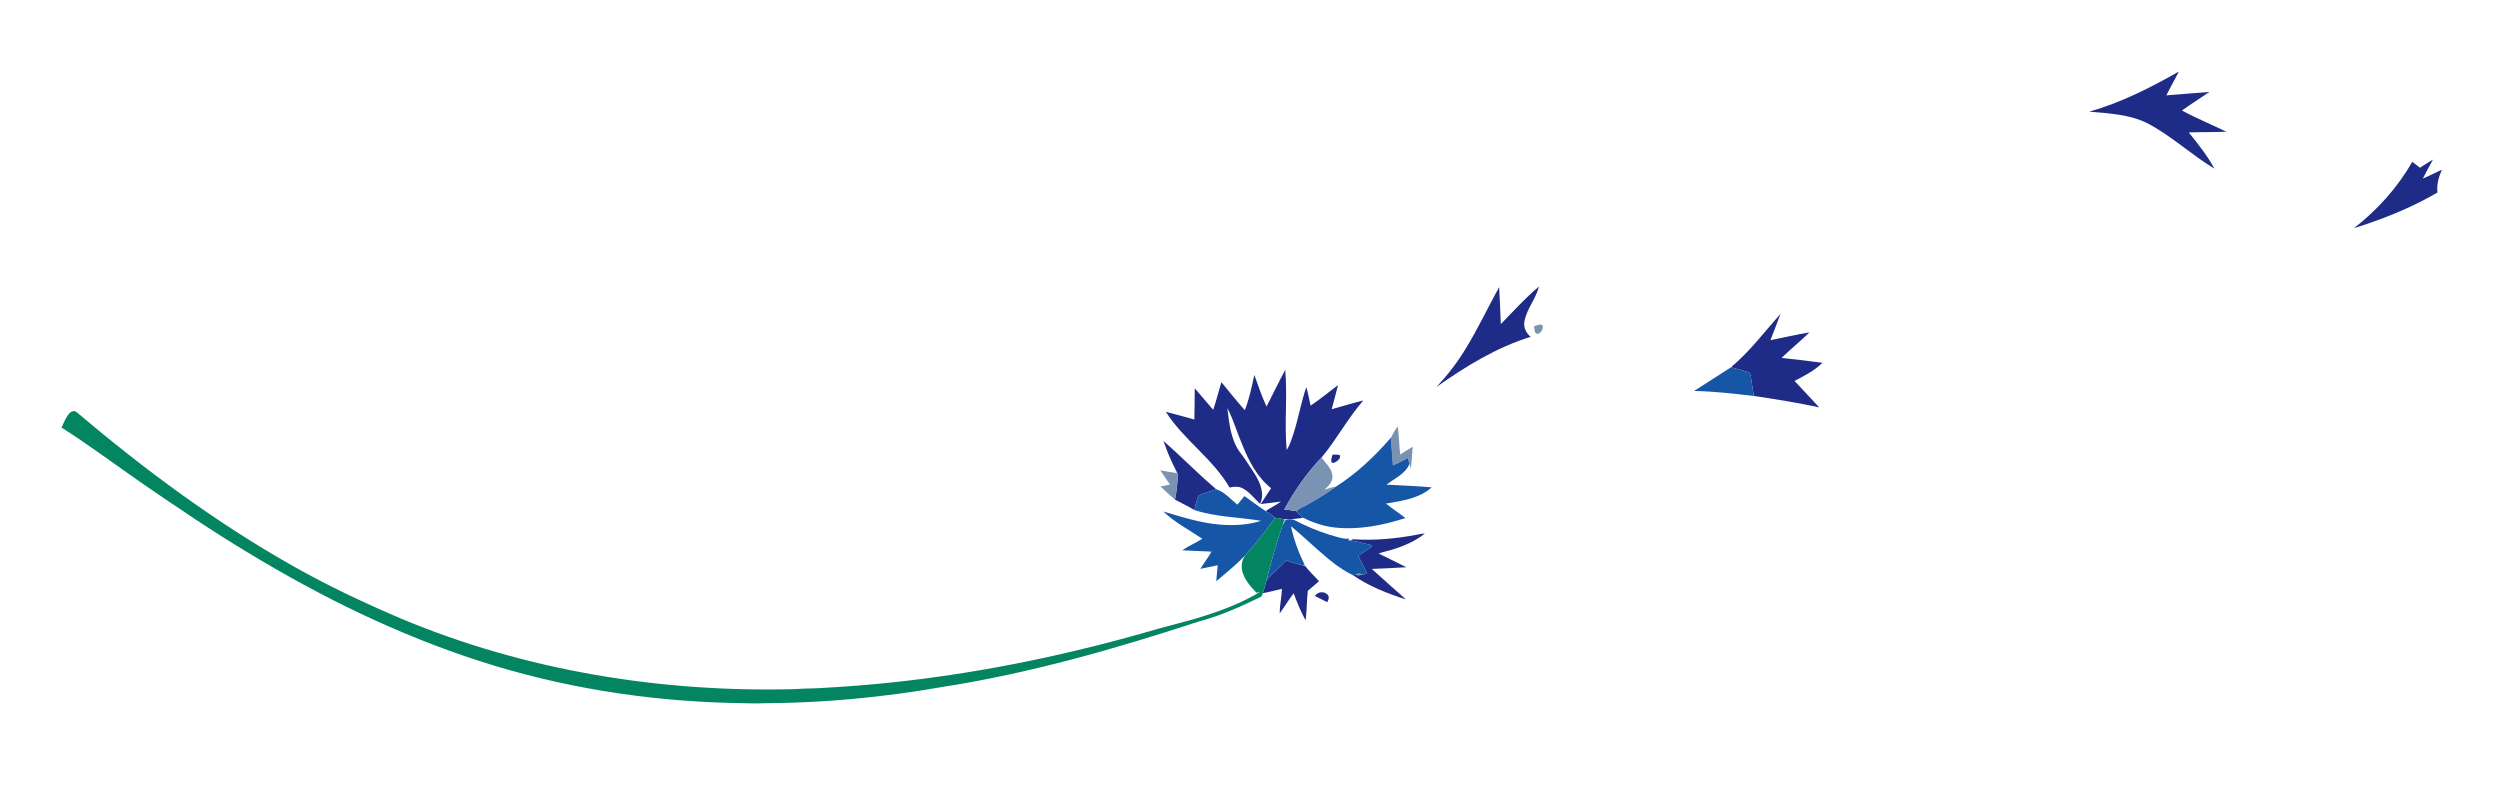
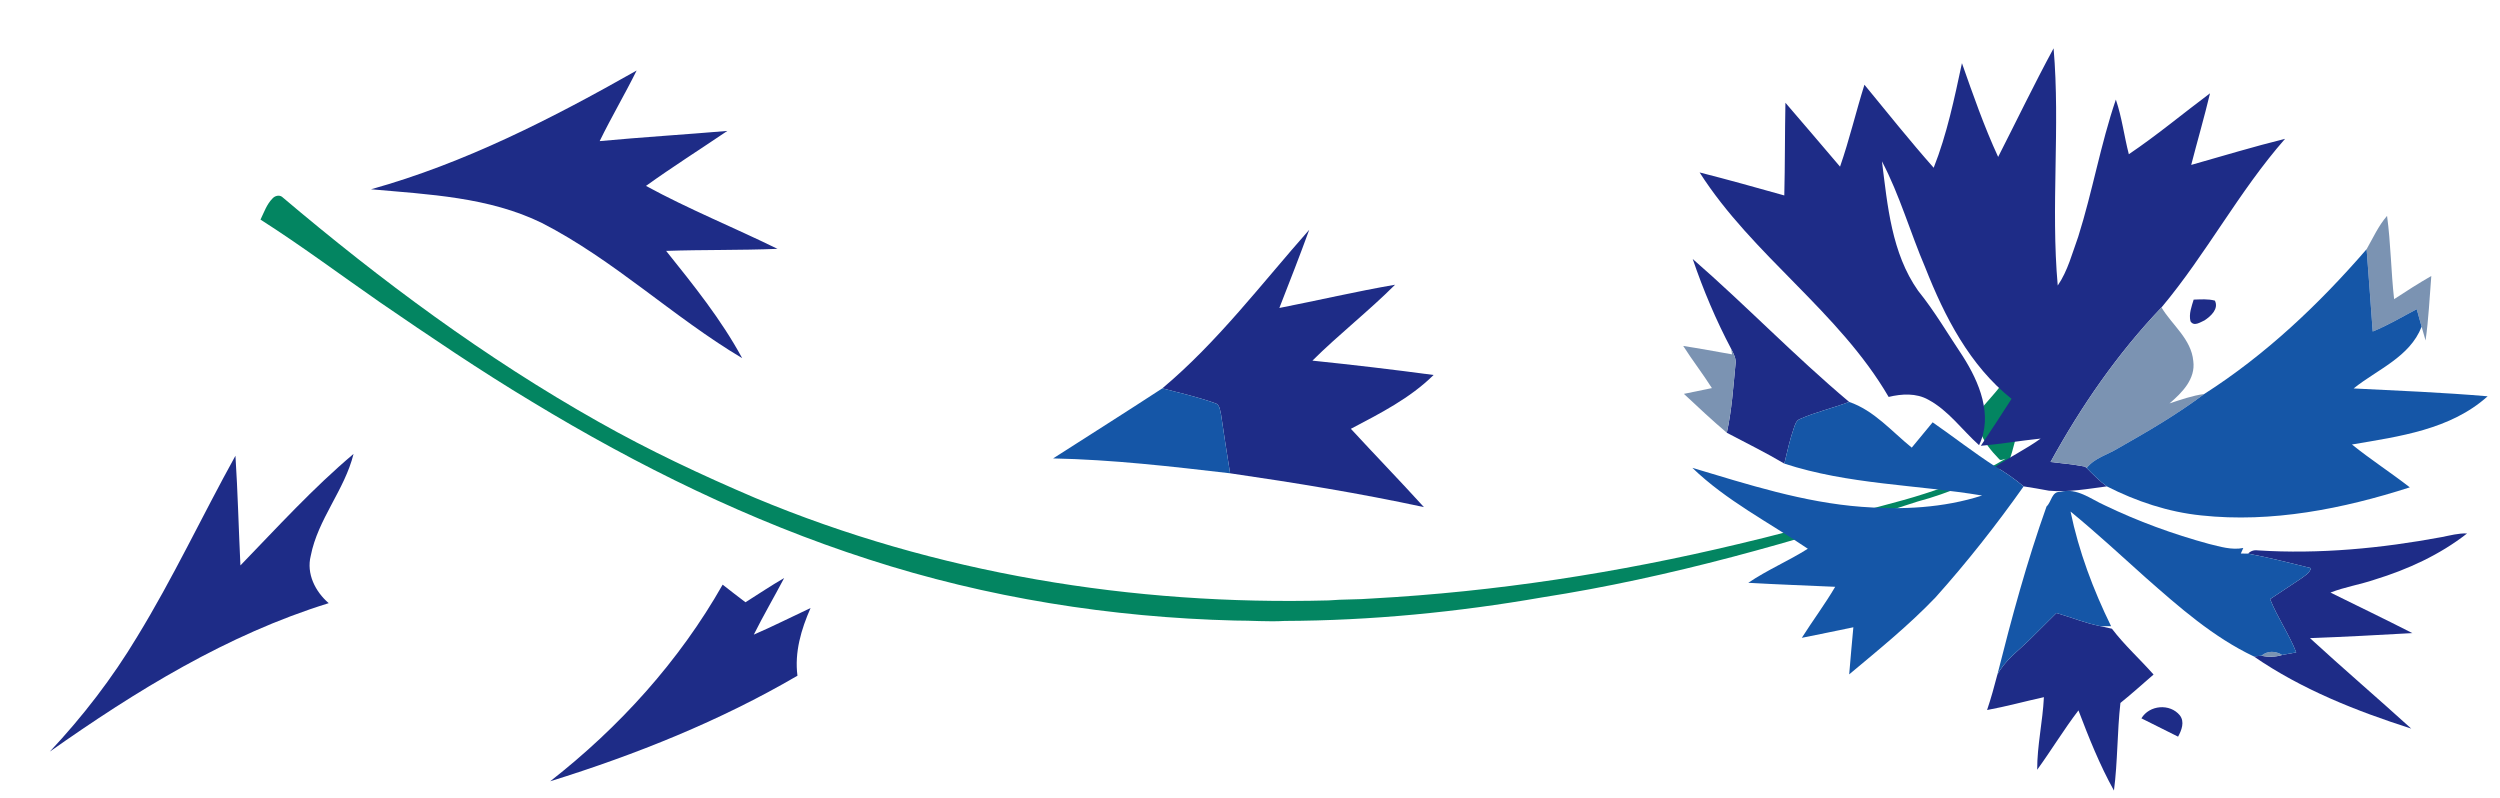
- <svg xmlns="http://www.w3.org/2000/svg" id="svg2" version="1.1" viewBox="0 0 47 15" height="15pt" width="47pt">
+ <svg xmlns="http://www.w3.org/2000/svg" width="47pt" height="15pt" viewBox="0 0 47 15" version="1.1" id="svg2">
  <defs id="defs51" />
-   <g transform="translate(0,-620)" id="#ffffffff" />
-   <g transform="matrix(0.01946536,0,0,0.01946536,0.8751995,13.20293)" id="g4181">
-     <g id="#1e2c87ff" transform="translate(0,-620)">
-       <path d="m 1972.81,49.54 c 30.62,-8.53 59.04,-23.11 86.58,-38.71 -3.84,7.76 -8.26,15.23 -12.05,23.01 13.85,-1.29 27.74,-2.14 41.61,-3.32 -8.84,5.99 -17.86,11.7 -26.52,17.92 13.92,7.59 28.64,13.54 42.86,20.51 -12.09,0.5 -24.2,0.25 -36.29,0.67 8.92,11.15 17.97,22.36 24.78,34.96 -22.58,-13.46 -41.79,-32.03 -65.27,-44.06 -17.27,-8.46 -36.89,-9.3 -55.7,-10.98 z" id="path6" style="opacity:1;fill:#1e2c87" />
-       <path d="m 2292.27,103.71 c 4.2,-2.64 8.31,-5.42 12.61,-7.9 -3.26,6.18 -6.78,12.21 -9.9,18.45 6.25,-2.7 12.33,-5.79 18.51,-8.68 -3.06,6.93 -5.27,14.42 -4.28,22.07 -25.3,14.77 -52.67,25.72 -80.6,34.41 22.53,-17.6 42.09,-39.17 56.22,-64.09 2.46,1.92 4.93,3.85 7.44,5.74 z" id="path8" style="opacity:1;fill:#1e2c87" />
-       <path d="m 1404.56,254.75 c 12.01,-12.4 23.65,-25.21 36.87,-36.34 -2.91,11.77 -11.63,21.23 -13.95,33.21 -1.47,5.84 1.48,11.66 5.85,15.43 -33.06,10.23 -62.8,28.57 -90.89,48.38 10.74,-11.45 20.37,-23.95 28.46,-37.42 11.7,-19.1 21.2,-39.43 32.04,-59.01 0.76,11.91 1.05,23.83 1.62,35.75 z" id="path10" style="opacity:1;fill:#1e2c87" />
-       <path d="m 1626.78,296.48 c 18.08,-15.16 32.34,-34.1 47.89,-51.69 -3.11,8.55 -6.43,17.02 -9.74,25.49 12.58,-2.47 25.07,-5.4 37.72,-7.58 -8.62,8.63 -18.29,16.15 -26.94,24.74 13.19,1.37 26.35,2.91 39.49,4.68 -7.71,7.63 -17.48,12.54 -26.96,17.54 7.88,8.55 15.98,16.91 23.81,25.52 -20.9,-4.5 -42.02,-7.94 -63.17,-11.02 -1.04,-6.41 -2.01,-12.82 -2.96,-19.24 -0.37,-1.33 -0.37,-3.26 -2.02,-3.64 -5.59,-1.99 -11.39,-3.33 -17.12,-4.8 z" id="path12" style="opacity:1;fill:#1e2c87" />
-       <path d="m 1178.29,334.37 c 6.02,-11.8 11.76,-23.75 18.07,-35.39 2.2,25.71 -0.95,51.6 1.35,77.31 3.29,-4.79 4.72,-10.55 6.69,-15.95 4.65,-14.73 7.27,-30.02 12.25,-44.65 1.98,5.78 2.7,11.9 4.23,17.81 9.15,-6.17 17.63,-13.26 26.46,-19.86 -1.87,7.83 -4.12,15.55 -6.13,23.34 10.18,-2.88 20.31,-5.96 30.59,-8.5 -15.03,17.11 -25.66,37.52 -40.27,54.95 -14.32,15.01 -26.2,32.22 -36.16,50.37 3.74,0.41 7.5,0.8 11.22,1.5 0.14,0.12 0.41,0.36 0.54,0.47 2.1,2.09 4.17,4.23 6.58,5.98 -6.26,0.82 -12.52,1.98 -18.86,1.41 -2.74,-0.54 -5.5,-0.97 -8.25,-1.41 -2.87,-2.39 -5.94,-4.55 -9.17,-6.42 4.78,-3.25 10.03,-5.76 14.72,-9.16 -6.52,0.68 -12.99,1.77 -19.51,2.36 3.38,-5.07 6.74,-10.17 10.02,-15.31 -13.65,-10.85 -21.82,-26.81 -28.1,-42.72 -4.92,-11.48 -8.33,-23.63 -14.14,-34.69 1.82,14.45 3.13,29.9 11.78,42.18 5.43,6.71 9.77,14.21 14.59,21.38 5.34,8.41 9.92,19.2 5.28,28.95 -5.51,-4.91 -9.9,-11.24 -16.51,-14.8 -3.95,-2.24 -8.7,-1.95 -12.96,-0.92 -16.23,-27.88 -44.34,-46.09 -61.61,-73.17 9.23,2.35 18.41,4.92 27.6,7.5 0.25,-10.07 0.17,-20.14 0.37,-30.21 5.99,6.89 11.85,13.9 17.8,20.83 3.05,-8.77 5.17,-17.84 7.95,-26.7 7.46,9.07 14.78,18.26 22.57,27.06 4.34,-10.98 6.74,-22.58 9.21,-34.09 3.62,10.29 7.22,20.64 11.8,30.55 z" id="path14" style="opacity:1;fill:#1e2c87" />
-       <path d="m 1078.74,367.64 c 17.36,15.12 33.34,31.76 50.98,46.58 -5.26,2.03 -10.81,3.26 -15.96,5.55 -1.34,0.45 -1.64,1.89 -2.08,3.05 -1.3,3.76 -2.17,7.64 -3.08,11.51 -6.1,-3.62 -12.47,-6.74 -18.74,-10.05 1.61,-7.32 2.1,-14.83 2.82,-22.27 0.32,-1.83 -0.6,-3.48 -1.38,-5.04 -4.98,-9.41 -9.13,-19.26 -12.56,-29.33 z" id="path16" style="opacity:1;fill:#1e2c87" />
-       <path d="m 1242.01,380.88 c 2.29,-0.06 4.65,-0.28 6.92,0.33 1.33,2.69 -1.34,5.09 -3.37,6.43 -1.42,0.63 -3.47,2.12 -4.59,0.29 -0.58,-2.41 0.36,-4.78 1.04,-7.05 z" id="path18" style="opacity:1;fill:#1e2c87" />
-       <path d="m 1322.89,458.27 c 2.72,-0.53 5.43,-1.29 8.24,-1.18 -8.92,6.98 -19.36,11.74 -30.13,15.05 -4.74,1.62 -9.73,2.38 -14.4,4.22 8.9,4.39 17.84,8.71 26.69,13.21 -11.12,0.63 -22.24,1.23 -33.37,1.64 10.87,9.98 22.08,19.57 33.01,29.49 -17.95,-5.75 -35.74,-12.79 -51.34,-23.54 0.63,-0.05 1.89,-0.16 2.51,-0.21 2.24,0.47 4.55,0.45 6.76,-0.26 1.52,-0.28 3.03,-0.56 4.58,-0.83 -2.36,-6.03 -6.13,-11.36 -8.52,-17.37 3.31,-2.19 6.62,-4.37 9.92,-6.58 1.28,-0.98 2.97,-1.82 3.4,-3.52 -6.8,-1.7 -13.62,-3.41 -20.5,-4.73 0.89,-0.89 1.97,-1.24 3.21,-1.05 20.07,1.28 40.21,-0.67 59.94,-4.34 z" id="path20" style="opacity:1;fill:#1e2c87" />
-       <path d="m 1197.29,483.02 c 4.82,1.42 9.5,3.35 14.46,4.32 1.18,0.27 2.4,0.53 3.62,0.8 4.07,5.35 9.11,9.89 13.57,14.93 -3.59,3.1 -7.1,6.29 -10.8,9.26 -1.07,9.49 -0.88,19.08 -2.11,28.56 -4.64,-8.34 -8.18,-17.23 -11.57,-26.13 -4.77,6.24 -8.83,12.99 -13.45,19.35 -0.02,-7.93 1.81,-15.74 2.19,-23.66 -6.19,1.36 -12.3,3.05 -18.52,4.19 1.28,-3.79 2.34,-7.65 3.35,-11.52 2.38,-4.51 6.56,-7.57 10.15,-11.05 3.07,-2.98 6.04,-6.06 9.11,-9.05 z" id="path22" style="opacity:1;fill:#1e2c87" />
-       <path d="m 1224.98,517.35 c 2.6,-4.36 9.3,-4.92 12.52,-0.98 1.65,2.13 0.57,4.88 -0.57,6.95 -3.99,-2 -7.98,-3.96 -11.95,-5.97 z" id="path24" style="opacity:1;fill:#1e2c87" />
+   <g id="#ffffffff" transform="translate(0,-620)" />
+   <g id="g4181" transform="matrix(0.01946536,0,0,0.01946536,0.8751995,13.20293)">
+     <g transform="matrix(1.455801,0,0,1.455801,185.5966,-982.4709)" id="#038561ff">
+       <path style="opacity:1;fill:#038561" id="path47" d="m 22.51,340.52 c 1.52,-1.65 4.19,-2.38 6.15,-1.05 65.55,55.5 134.93,107.02 209.88,149.23 33.57,19 68.54,35.41 104.01,50.55 119.86,50.17 250.86,71.46 380.46,68.03 9.63,-0.82 19.31,-0.48 28.94,-1.28 81.87,-4.47 163.25,-17.02 242.97,-36.13 22.54,-5.29 44.92,-11.25 67.19,-17.58 18.71,-5.69 37.87,-9.78 56.47,-15.84 18.55,-5.91 36.91,-12.97 53.57,-23.17 -1.48,0.23 -3.28,1.69 -4.42,0.06 -5.02,-5.19 -9.84,-10.95 -12.28,-17.85 -2.12,-5.79 -1.37,-12.65 2.45,-17.58 10.27,-11.47 19.8,-23.59 28.7,-36.16 2.75,0.44 5.51,0.87 8.25,1.41 l 1.05,0.58 c -0.75,1.47 -1.49,2.94 -1.84,4.56 -6.4,17.95 -11.38,36.36 -16.03,54.82 -1.01,3.87 -2.07,7.73 -3.35,11.52 -0.5,1.13 -0.76,2.43 -1.56,3.39 -19.1,9.2 -38.49,18.16 -59.07,23.58 -81.52,26.66 -164.3,50.45 -249.19,63.65 -56.45,9.84 -113.67,15.42 -170.99,15.64 -10.96,0.65 -21.91,-0.3 -32.88,-0.26 C 578.63,618.55 496.38,605.52 417.93,580.07 339.44,554.82 265,518.19 194.6,475.5 160.07,454.76 126.73,432.15 93.52,409.37 67.19,391.1 41.49,371.88 14.45,354.64 c 2.36,-4.86 4.15,-10.22 8.06,-14.12 z" />
    </g>
-     <g id="#7b93b2ff" transform="translate(0,-620)">
-       <path d="m 1436.67,256.86 c 2.55,-0.66 5.94,-3.04 8.26,-0.78 0.99,3.36 -1.66,7.44 -5.02,8.26 -3.22,-0.76 -2.64,-4.99 -3.24,-7.48 z" id="path27" style="opacity:1;fill:#7b93b2" />
-       <path d="m 1298.37,364.46 c 2.1,-3.69 3.86,-7.63 6.67,-10.87 1.23,9.01 1.28,18.12 2.3,27.14 3.98,-2.61 7.99,-5.18 12.12,-7.55 -0.57,7.01 -0.87,14.05 -1.87,21.02 -0.46,-1.51 -0.88,-3 -1.29,-4.49 -0.55,-1.9 -1.08,-3.81 -1.59,-5.71 -4.76,2.48 -9.36,5.27 -14.35,7.28 -0.63,-8.94 -1.32,-17.88 -1.99,-26.82 z" id="path29" style="opacity:1;fill:#7b93b2" />
-       <path d="m 1195.37,433.8 c 9.96,-18.15 21.84,-35.36 36.16,-50.37 3.46,5.78 9.7,10.27 10.36,17.48 0.79,5.85 -3.69,10.34 -7.75,13.8 3.71,-1.22 7.42,-2.54 11.32,-3.07 -8.86,6.67 -18.49,12.26 -28.12,17.72 -3.42,2.1 -7.66,3.13 -10.21,6.41 -0.13,-0.11 -0.4,-0.35 -0.54,-0.47 -3.72,-0.7 -7.48,-1.09 -11.22,-1.5 z" id="path31" style="opacity:1;fill:#7b93b2" />
-       <path d="m 1075.65,395.98 c 5.31,0.82 10.6,1.81 15.9,2.74 l -0.25,-1.75 c 0.78,1.56 1.7,3.21 1.38,5.04 -0.72,7.44 -1.21,14.95 -2.82,22.27 -4.81,-4.07 -9.39,-8.39 -13.99,-12.68 3.03,-0.65 6.08,-1.27 9.13,-1.88 -2.97,-4.68 -6.38,-9.07 -9.35,-13.74 z" id="path33" style="opacity:1;fill:#7b93b2" />
-       <path d="m 1264.1,496.95 c 1.97,-1.72 4.61,-1.58 6.76,-0.26 -2.21,0.71 -4.52,0.73 -6.76,0.26 z" id="path35" style="opacity:1;fill:#7b93b2" />
+     <path d="m 313.35,-495.465 c 90.739,-25.278 174.959,-68.484 256.571,-114.713 -11.38,22.996 -24.478,45.133 -35.709,68.188 41.043,-3.823 82.205,-6.342 123.307,-9.838 -26.196,17.751 -52.926,34.672 -78.589,53.104 41.251,22.492 84.872,40.124 127.011,60.779 -35.828,1.482 -71.714,0.741 -107.542,1.985 26.434,33.042 53.252,66.262 73.433,103.6 -66.914,-39.887 -123.841,-94.918 -193.421,-130.567 -51.178,-25.07 -109.32,-27.56 -165.061,-32.538 z" id="path6" style="opacity:1;fill:#1e2c87" />
+     <path d="m 675.035,-96.603 c 12.446,-7.823 24.626,-16.062 37.368,-23.411 -9.661,18.314 -20.092,36.183 -29.338,54.675 18.521,-8.001 36.539,-17.158 54.852,-25.722 -9.068,20.536 -15.617,42.732 -12.683,65.402 -74.974,43.769 -156.082,76.219 -238.85,101.971 66.765,-52.156 124.729,-116.076 166.602,-189.924 7.29,5.69 14.61,11.409 22.048,17.01 z" id="path8" style="opacity:1;fill:#1e2c87" />
+     <path d="m 187.24,-132.18 c 35.59,-36.746 70.084,-74.707 109.261,-107.69 -8.623,34.879 -34.464,62.913 -41.34,98.414 -4.356,17.306 4.386,34.553 17.336,45.725 C 174.527,-65.415 86.395,-11.066 3.153,47.639 34.98,13.708 63.518,-23.334 87.492,-63.251 122.163,-119.852 150.316,-180.098 182.439,-238.121 c 2.252,35.294 3.112,70.618 4.801,105.942 z" id="path10" style="opacity:1;fill:#1e2c87" />
+     <path d="m 1077.601,-303.185 c 53.578,-44.925 95.836,-101.052 141.917,-153.178 -9.216,25.337 -19.055,50.437 -28.863,75.537 37.279,-7.32 74.292,-16.002 111.779,-22.463 -25.544,25.574 -54.201,47.859 -79.834,73.314 39.087,4.06 78.086,8.623 117.025,13.869 -22.848,22.611 -51.8,37.161 -79.893,51.978 23.352,25.337 47.355,50.111 70.558,75.626 -61.935,-13.335 -124.522,-23.529 -187.198,-32.657 -3.082,-18.995 -5.956,-37.991 -8.772,-57.016 -1.096,-3.941 -1.096,-9.661 -5.986,-10.787 -16.565,-5.897 -33.753,-9.868 -50.733,-14.224 z" id="path12" style="opacity:1;fill:#1e2c87" />
+     <path d="m 1884.889,-526.737 c 17.84,-34.968 34.85,-70.381 53.549,-104.875 6.519,76.189 -2.815,152.911 4.001,229.1 9.75,-14.195 13.987,-31.264 19.825,-47.266 13.78,-43.651 21.544,-88.961 36.302,-132.316 5.867,17.128 8.001,35.264 12.535,52.778 27.115,-18.284 52.245,-39.295 78.412,-58.853 -5.542,23.203 -12.209,46.081 -18.166,69.166 30.167,-8.535 60.187,-17.662 90.65,-25.189 -44.54,50.704 -76.041,111.187 -119.336,162.839 -42.436,44.481 -77.641,95.481 -107.156,149.266 11.083,1.215 22.226,2.371 33.249,4.445 0.415,0.356 1.215,1.067 1.6,1.393 6.223,6.194 12.357,12.535 19.499,17.721 -18.551,2.43 -37.102,5.868 -55.89,4.178 -8.12,-1.6 -16.299,-2.874 -24.448,-4.178 -8.505,-7.083 -17.603,-13.483 -27.174,-19.025 14.165,-9.631 29.723,-17.069 43.621,-27.145 -19.321,2.015 -38.495,5.245 -57.816,6.994 10.016,-15.024 19.973,-30.138 29.693,-45.37 -40.45,-32.153 -64.661,-79.449 -83.272,-126.596 -14.58,-34.02 -24.685,-70.025 -41.903,-102.8 5.393,42.821 9.275,88.606 34.909,124.996 16.091,19.884 28.953,42.11 43.236,63.357 15.825,24.922 29.397,56.897 15.647,85.79 -16.328,-14.55 -29.338,-33.309 -48.926,-43.858 -11.706,-6.638 -25.782,-5.779 -38.406,-2.726 -48.096,-82.62 -131.397,-136.583 -182.575,-216.832 27.352,6.964 54.556,14.58 81.79,22.225 0.741,-29.841 0.504,-59.683 1.097,-89.524 17.751,20.418 35.116,41.191 52.748,61.728 9.038,-25.989 15.321,-52.867 23.559,-79.123 22.107,26.878 43.799,54.112 66.884,80.19 12.861,-32.538 19.973,-66.914 27.293,-101.022 10.727,30.493 21.396,61.165 34.968,90.532 z" id="path14" style="opacity:1;fill:#1e2c87" />
+     <path d="m 1589.883,-428.145 c 51.445,44.807 98.8,94.118 151.074,138.035 -15.587,6.016 -32.034,9.661 -47.296,16.447 -3.971,1.334 -4.86,5.601 -6.164,9.038 -3.852,11.142 -6.431,22.64 -9.127,34.109 -18.077,-10.727 -36.953,-19.973 -55.534,-29.782 4.771,-21.692 6.223,-43.947 8.357,-65.995 0.948,-5.423 -1.778,-10.313 -4.09,-14.936 -14.758,-27.886 -27.056,-57.075 -37.22,-86.916 z" id="path16" style="opacity:1;fill:#1e2c87" />
+     <path d="m 2073.717,-388.909 c 6.786,-0.178 13.78,-0.83 20.507,0.978 3.941,7.972 -3.971,15.084 -9.987,19.055 -4.208,1.867 -10.283,6.282 -13.602,0.859 -1.719,-7.142 1.067,-14.165 3.082,-20.892 z" id="path18" style="opacity:1;fill:#1e2c87" />
+     <path d="m 2313.397,-159.572 c 8.06,-1.571 16.091,-3.823 24.418,-3.497 -26.433,20.685 -57.371,34.79 -89.287,44.599 -14.046,4.801 -28.834,7.053 -42.673,12.506 26.374,13.009 52.867,25.811 79.093,39.146 -32.953,1.867 -65.906,3.645 -98.889,4.86 32.212,29.575 65.432,57.994 97.822,87.391 -53.193,-17.04 -105.912,-37.902 -152.141,-69.758 1.867,-0.148 5.601,-0.474 7.438,-0.622 6.638,1.393 13.483,1.334 20.033,-0.77 4.504,-0.83 8.979,-1.66 13.572,-2.46 -6.994,-17.869 -18.166,-33.664 -25.248,-51.474 9.809,-6.49 19.618,-12.95 29.397,-19.499 3.793,-2.904 8.801,-5.393 10.076,-10.431 -20.151,-5.038 -40.361,-10.105 -60.75,-14.017 2.637,-2.637 5.838,-3.675 9.512,-3.112 59.475,3.793 119.158,-1.985 177.626,-12.861 z" id="path20" style="opacity:1;fill:#1e2c87" />
+     <path d="m 1941.194,-86.228 c 14.284,4.208 28.152,9.927 42.851,12.802 3.497,0.8 7.112,1.571 10.727,2.371 12.061,15.854 26.997,29.308 40.213,44.244 -10.639,9.187 -21.04,18.64 -32.005,27.441 -3.171,28.123 -2.608,56.542 -6.253,84.635 -13.75,-24.715 -24.241,-51.059 -34.286,-77.434 -14.135,18.492 -26.167,38.495 -39.858,57.342 -0.059,-23.5 5.364,-46.644 6.49,-70.114 -18.343,4.03 -36.45,9.038 -54.882,12.417 3.793,-11.231 6.934,-22.67 9.927,-34.138 7.053,-13.365 19.44,-22.433 30.078,-32.746 9.098,-8.831 17.899,-17.958 26.997,-26.819 z" id="path22" style="opacity:1;fill:#1e2c87" />
+     <path d="m 2023.251,15.506 c 7.705,-12.92 27.56,-14.58 37.102,-2.904 4.89,6.312 1.689,14.461 -1.689,20.596 -11.824,-5.927 -23.648,-11.735 -35.413,-17.691 z" id="path24" style="opacity:1;fill:#1e2c87" />
+     <g transform="matrix(2.963399,0,0,2.963399,-1606.854,-1517.609)" id="#7b93b2ff">
+       <path style="opacity:1;fill:#7b93b2" id="path27" d="m 1436.67,256.86 c 2.55,-0.66 5.94,-3.04 8.26,-0.78 0.99,3.36 -1.66,7.44 -5.02,8.26 -3.22,-0.76 -2.64,-4.99 -3.24,-7.48 z" />
+       <path style="opacity:1;fill:#7b93b2" id="path29" d="m 1298.37,364.46 c 2.1,-3.69 3.86,-7.63 6.67,-10.87 1.23,9.01 1.28,18.12 2.3,27.14 3.98,-2.61 7.99,-5.18 12.12,-7.55 -0.57,7.01 -0.87,14.05 -1.87,21.02 -0.46,-1.51 -0.88,-3 -1.29,-4.49 -0.55,-1.9 -1.08,-3.81 -1.59,-5.71 -4.76,2.48 -9.36,5.27 -14.35,7.28 -0.63,-8.94 -1.32,-17.88 -1.99,-26.82 z" />
+       <path style="opacity:1;fill:#7b93b2" id="path31" d="m 1195.37,433.8 c 9.96,-18.15 21.84,-35.36 36.16,-50.37 3.46,5.78 9.7,10.27 10.36,17.48 0.79,5.85 -3.69,10.34 -7.75,13.8 3.71,-1.22 7.42,-2.54 11.32,-3.07 -8.86,6.67 -18.49,12.26 -28.12,17.72 -3.42,2.1 -7.66,3.13 -10.21,6.41 -0.13,-0.11 -0.4,-0.35 -0.54,-0.47 -3.72,-0.7 -7.48,-1.09 -11.22,-1.5 z" />
+       <path style="opacity:1;fill:#7b93b2" id="path33" d="m 1075.65,395.98 c 5.31,0.82 10.6,1.81 15.9,2.74 l -0.25,-1.75 c 0.78,1.56 1.7,3.21 1.38,5.04 -0.72,7.44 -1.21,14.95 -2.82,22.27 -4.81,-4.07 -9.39,-8.39 -13.99,-12.68 3.03,-0.65 6.08,-1.27 9.13,-1.88 -2.97,-4.68 -6.38,-9.07 -9.35,-13.74 z" />
+       <path style="opacity:1;fill:#7b93b2" id="path35" d="m 1264.1,496.95 c 1.97,-1.72 4.61,-1.58 6.76,-0.26 -2.21,0.71 -4.52,0.73 -6.76,0.26 z" />
    </g>
-     <g id="#1556a7ff" transform="translate(0,-620)">
-       <path d="m 1591.2,319.31 c 11.86,-7.6 23.78,-15.12 35.58,-22.83 5.73,1.47 11.53,2.81 17.12,4.8 1.65,0.38 1.65,2.31 2.02,3.64 0.95,6.42 1.92,12.83 2.96,19.24 -19.17,-2.23 -38.37,-4.46 -57.68,-4.85 z" id="path38" style="opacity:1;fill:#1556a7" />
-       <path d="m 1245.46,411.64 c 20.03,-12.79 37.41,-29.27 52.91,-47.18 0.67,8.94 1.36,17.88 1.99,26.82 4.99,-2.01 9.59,-4.8 14.35,-7.28 0.51,1.9 1.04,3.81 1.59,5.71 -3.84,9.91 -14.43,13.9 -22.15,20.12 14.56,0.73 29.13,1.32 43.67,2.56 -12.09,10.88 -28.82,13.09 -44.22,15.71 6.09,4.91 12.68,9.17 18.86,13.97 -21.83,7 -44.96,11.62 -67.95,9.15 -10.78,-1.1 -21.17,-4.58 -30.8,-9.47 -2.41,-1.75 -4.48,-3.89 -6.58,-5.98 2.55,-3.28 6.79,-4.31 10.21,-6.41 9.63,-5.46 19.26,-11.05 28.12,-17.72 z" id="path40" style="opacity:1;fill:#1556a7" />
-       <path d="m 1129.72,414.22 c 8.19,2.81 13.86,9.62 20.41,14.9 2.26,-2.75 4.52,-5.51 6.81,-8.25 6.86,4.77 13.46,9.93 20.49,14.46 3.23,1.87 6.3,4.03 9.17,6.42 -8.9,12.57 -18.43,24.69 -28.7,36.16 -8.7,9.1 -18.52,17.05 -28.16,25.11 0.39,-5.13 0.92,-10.24 1.36,-15.35 -5.6,1.16 -11.2,2.33 -16.8,3.44 3.54,-5.59 7.52,-10.91 10.88,-16.63 -9.45,-0.43 -18.89,-0.76 -28.33,-1.3 6.18,-4.2 13.11,-7.12 19.41,-11.1 -12.64,-8.57 -26.54,-15.66 -37.64,-26.37 18.09,5.41 36.27,11.29 55.23,12.71 13.12,1.03 26.6,0.37 39.21,-3.69 -21.46,-3.56 -43.63,-3.58 -64.46,-10.4 0.91,-3.87 1.78,-7.75 3.08,-11.51 0.44,-1.16 0.74,-2.6 2.08,-3.05 5.15,-2.29 10.7,-3.52 15.96,-5.55 z" id="path42" style="opacity:1;fill:#1556a7" />
-       <path d="m 1194.06,448.3 c 1.7,-1.56 1.6,-4.91 4.55,-4.78 5.39,-1.38 9.8,2.34 14.42,4.4 10.89,5.24 22.29,9.41 33.95,12.58 3.65,0.88 7.39,2.08 11.2,1.33 -0.29,0.59 -0.56,1.2 -0.8,1.81 0.59,0.01 1.77,0.02 2.36,0.02 6.88,1.32 13.7,3.03 20.5,4.73 -0.43,1.7 -2.12,2.54 -3.4,3.52 -3.3,2.21 -6.61,4.39 -9.92,6.58 2.39,6.01 6.16,11.34 8.52,17.37 -1.55,0.27 -3.06,0.55 -4.58,0.83 -2.15,-1.32 -4.79,-1.46 -6.76,0.26 -0.62,0.05 -1.88,0.16 -2.51,0.21 -13.17,-6.25 -24.3,-16.05 -35.17,-25.63 -8.11,-7.28 -16.12,-14.67 -24.54,-21.58 2.69,12.97 7.39,25.49 13.22,37.37 -0.84,0 -2.51,0.01 -3.35,0.02 -4.96,-0.97 -9.64,-2.9 -14.46,-4.32 -3.07,2.99 -6.04,6.07 -9.11,9.05 -3.59,3.48 -7.77,6.54 -10.15,11.05 4.65,-18.46 9.63,-36.87 16.03,-54.82 z" id="path44" style="opacity:1;fill:#1556a7" />
-     </g>
-     <g id="#038561ff" transform="translate(0,-620)">
-       <path d="m 22.51,340.52 c 1.52,-1.65 4.19,-2.38 6.15,-1.05 65.55,55.5 134.93,107.02 209.88,149.23 33.57,19 68.54,35.41 104.01,50.55 119.86,50.17 250.86,71.46 380.46,68.03 9.63,-0.82 19.31,-0.48 28.94,-1.28 81.87,-4.47 163.25,-17.02 242.97,-36.13 22.54,-5.29 44.92,-11.25 67.19,-17.58 18.71,-5.69 37.87,-9.78 56.47,-15.84 18.55,-5.91 36.91,-12.97 53.57,-23.17 -1.48,0.23 -3.28,1.69 -4.42,0.06 -5.02,-5.19 -9.84,-10.95 -12.28,-17.85 -2.12,-5.79 -1.37,-12.65 2.45,-17.58 10.27,-11.47 19.8,-23.59 28.7,-36.16 2.75,0.44 5.51,0.87 8.25,1.41 l 1.05,0.58 c -0.75,1.47 -1.49,2.94 -1.84,4.56 -6.4,17.95 -11.38,36.36 -16.03,54.82 -1.01,3.87 -2.07,7.73 -3.35,11.52 -0.5,1.13 -0.76,2.43 -1.56,3.39 -19.1,9.2 -38.49,18.16 -59.07,23.58 -81.52,26.66 -164.3,50.45 -249.19,63.65 -56.45,9.84 -113.67,15.42 -170.99,15.64 -10.96,0.65 -21.91,-0.3 -32.88,-0.26 C 578.63,618.55 496.38,605.52 417.93,580.07 339.44,554.82 265,518.19 194.6,475.5 160.07,454.76 126.73,432.15 93.52,409.37 67.19,391.1 41.49,371.88 14.45,354.64 c 2.36,-4.86 4.15,-10.22 8.06,-14.12 z" id="path47" style="opacity:1;fill:#038561" />
-     </g>
+     <path d="m 972.163,-235.531 c 35.146,-22.522 70.47,-44.807 105.438,-67.654 16.98,4.356 34.168,8.327 50.733,14.224 4.89,1.126 4.89,6.845 5.986,10.787 2.815,19.025 5.69,38.02 8.772,57.016 -56.808,-6.608 -113.706,-13.217 -170.929,-14.372 z" id="path38" style="opacity:1;fill:#1556a7" />
+     <path d="m 2083.941,-297.755 c 59.357,-37.902 110.861,-86.739 156.793,-139.813 1.986,26.493 4.03,52.986 5.897,79.478 14.787,-5.956 28.419,-14.224 42.525,-21.574 1.511,5.63 3.082,11.291 4.712,16.921 -11.379,29.367 -42.762,41.191 -65.639,59.624 43.147,2.163 86.324,3.912 129.412,7.586 -35.828,32.242 -85.405,38.791 -131.042,46.555 18.047,14.55 37.576,27.174 55.89,41.399 -64.691,20.744 -133.234,34.435 -201.363,27.115 -31.945,-3.26 -62.735,-13.572 -91.273,-28.063 -7.142,-5.186 -13.276,-11.528 -19.499,-17.721 7.557,-9.72 20.121,-12.772 30.256,-18.995 28.538,-16.18 57.075,-32.746 83.331,-52.511 z" id="path40" style="opacity:1;fill:#1556a7" />
+     <path d="m 1740.957,-290.11 c 24.27,8.327 41.073,28.508 60.483,44.155 6.697,-8.149 13.395,-16.328 20.181,-24.448 20.329,14.135 39.887,29.427 60.72,42.851 9.572,5.542 18.669,11.943 27.174,19.025 -26.374,37.25 -54.615,73.166 -85.05,107.157 -25.782,26.967 -54.882,50.526 -83.449,74.411 1.156,-15.202 2.726,-30.345 4.03,-45.488 -16.595,3.438 -33.19,6.905 -49.785,10.194 10.49,-16.565 22.285,-32.331 32.242,-49.281 -28.004,-1.274 -55.979,-2.252 -83.953,-3.852 18.314,-12.446 38.85,-21.099 57.52,-32.894 -37.457,-25.396 -78.649,-46.407 -111.542,-78.145 53.608,16.032 107.483,33.457 163.669,37.665 38.88,3.052 78.826,1.096 116.195,-10.935 -63.594,-10.55 -129.293,-10.609 -191.021,-30.819 2.697,-11.468 5.275,-22.966 9.127,-34.109 1.304,-3.438 2.193,-7.705 6.164,-9.038 15.261,-6.786 31.708,-10.431 47.296,-16.447 z" id="path42" style="opacity:1;fill:#1556a7" />
+     <path d="m 1931.622,-189.117 c 5.038,-4.623 4.742,-14.55 13.483,-14.165 15.973,-4.089 29.041,6.934 42.732,13.039 32.271,15.528 66.054,27.886 100.607,37.28 10.816,2.608 21.899,6.164 33.19,3.941 -0.859,1.748 -1.659,3.556 -2.371,5.364 1.748,0.03 5.245,0.059 6.994,0.059 20.388,3.912 40.599,8.979 60.75,14.017 -1.274,5.038 -6.282,7.527 -10.076,10.431 -9.779,6.549 -19.588,13.009 -29.397,19.499 7.082,17.81 18.255,33.605 25.248,51.474 -4.593,0.8 -9.068,1.63 -13.572,2.46 -6.371,-3.912 -14.195,-4.327 -20.033,0.77 -1.837,0.148 -5.571,0.474 -7.438,0.622 -39.028,-18.521 -72.011,-47.563 -104.223,-75.952 -24.033,-21.574 -47.77,-43.473 -72.722,-63.95 7.972,38.435 21.899,75.537 39.176,110.742 -2.489,0 -7.438,0.03 -9.927,0.059 -14.698,-2.874 -28.567,-8.594 -42.851,-12.802 -9.098,8.861 -17.899,17.988 -26.997,26.819 -10.639,10.313 -23.026,19.381 -30.078,32.746 13.78,-54.704 28.538,-109.261 47.503,-162.454 z" id="path44" style="opacity:1;fill:#1556a7" />
  </g>
</svg>
